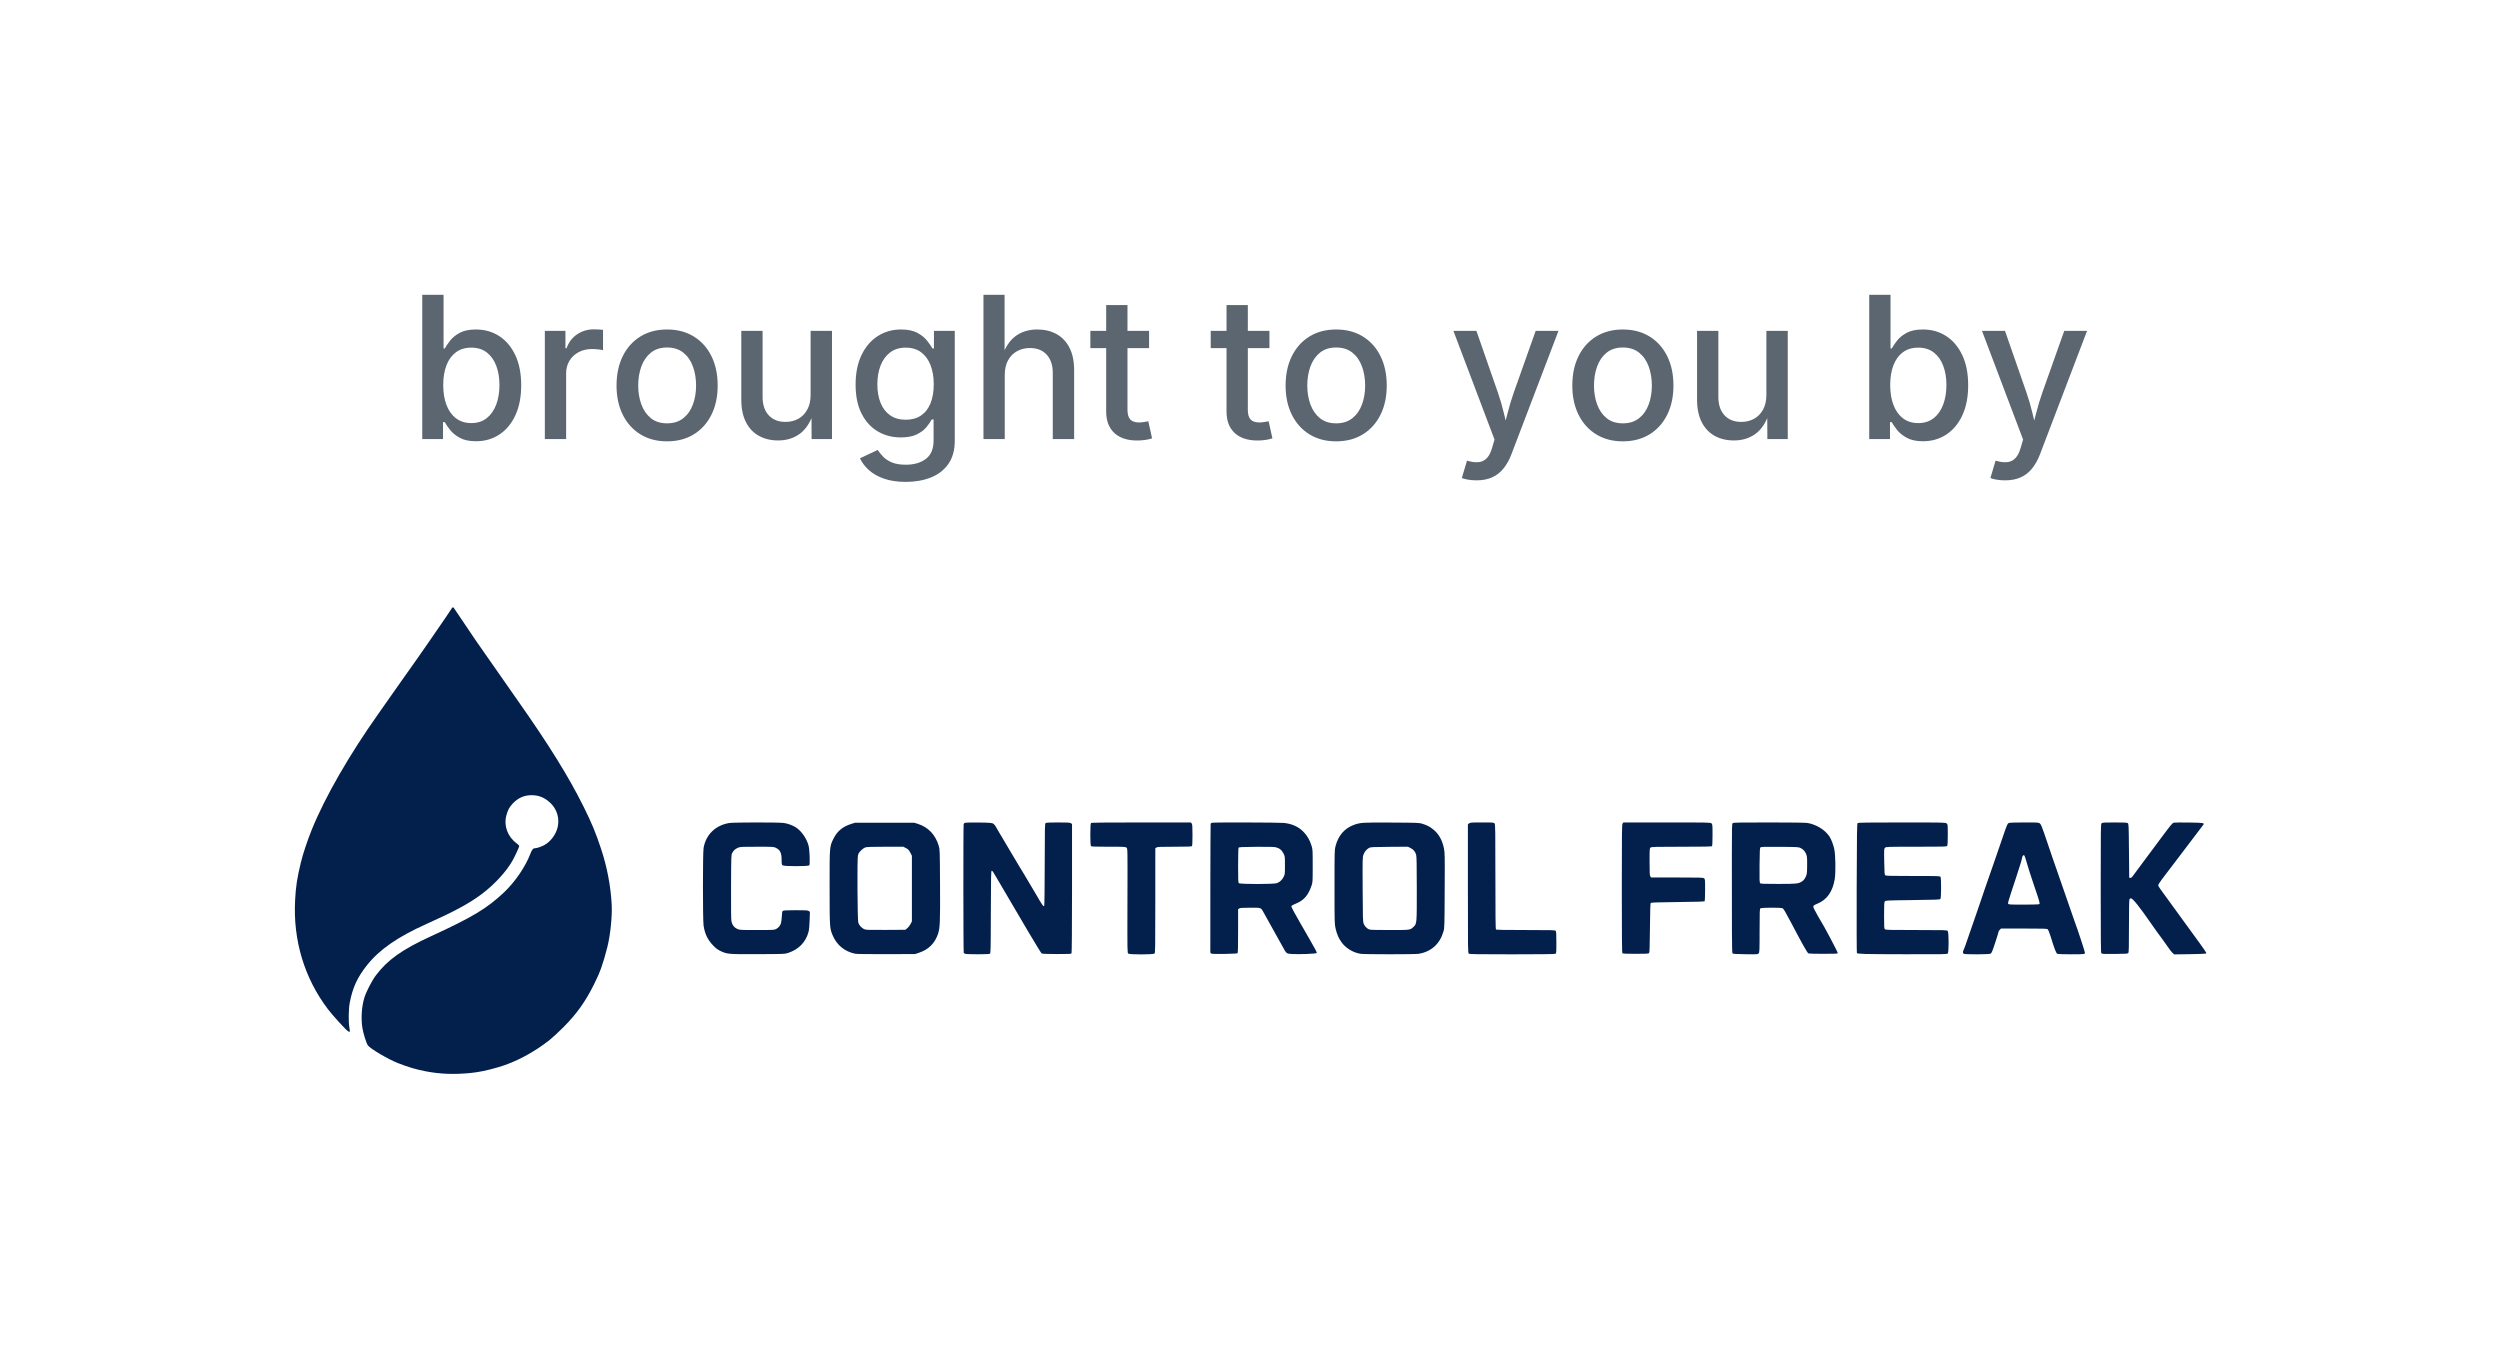
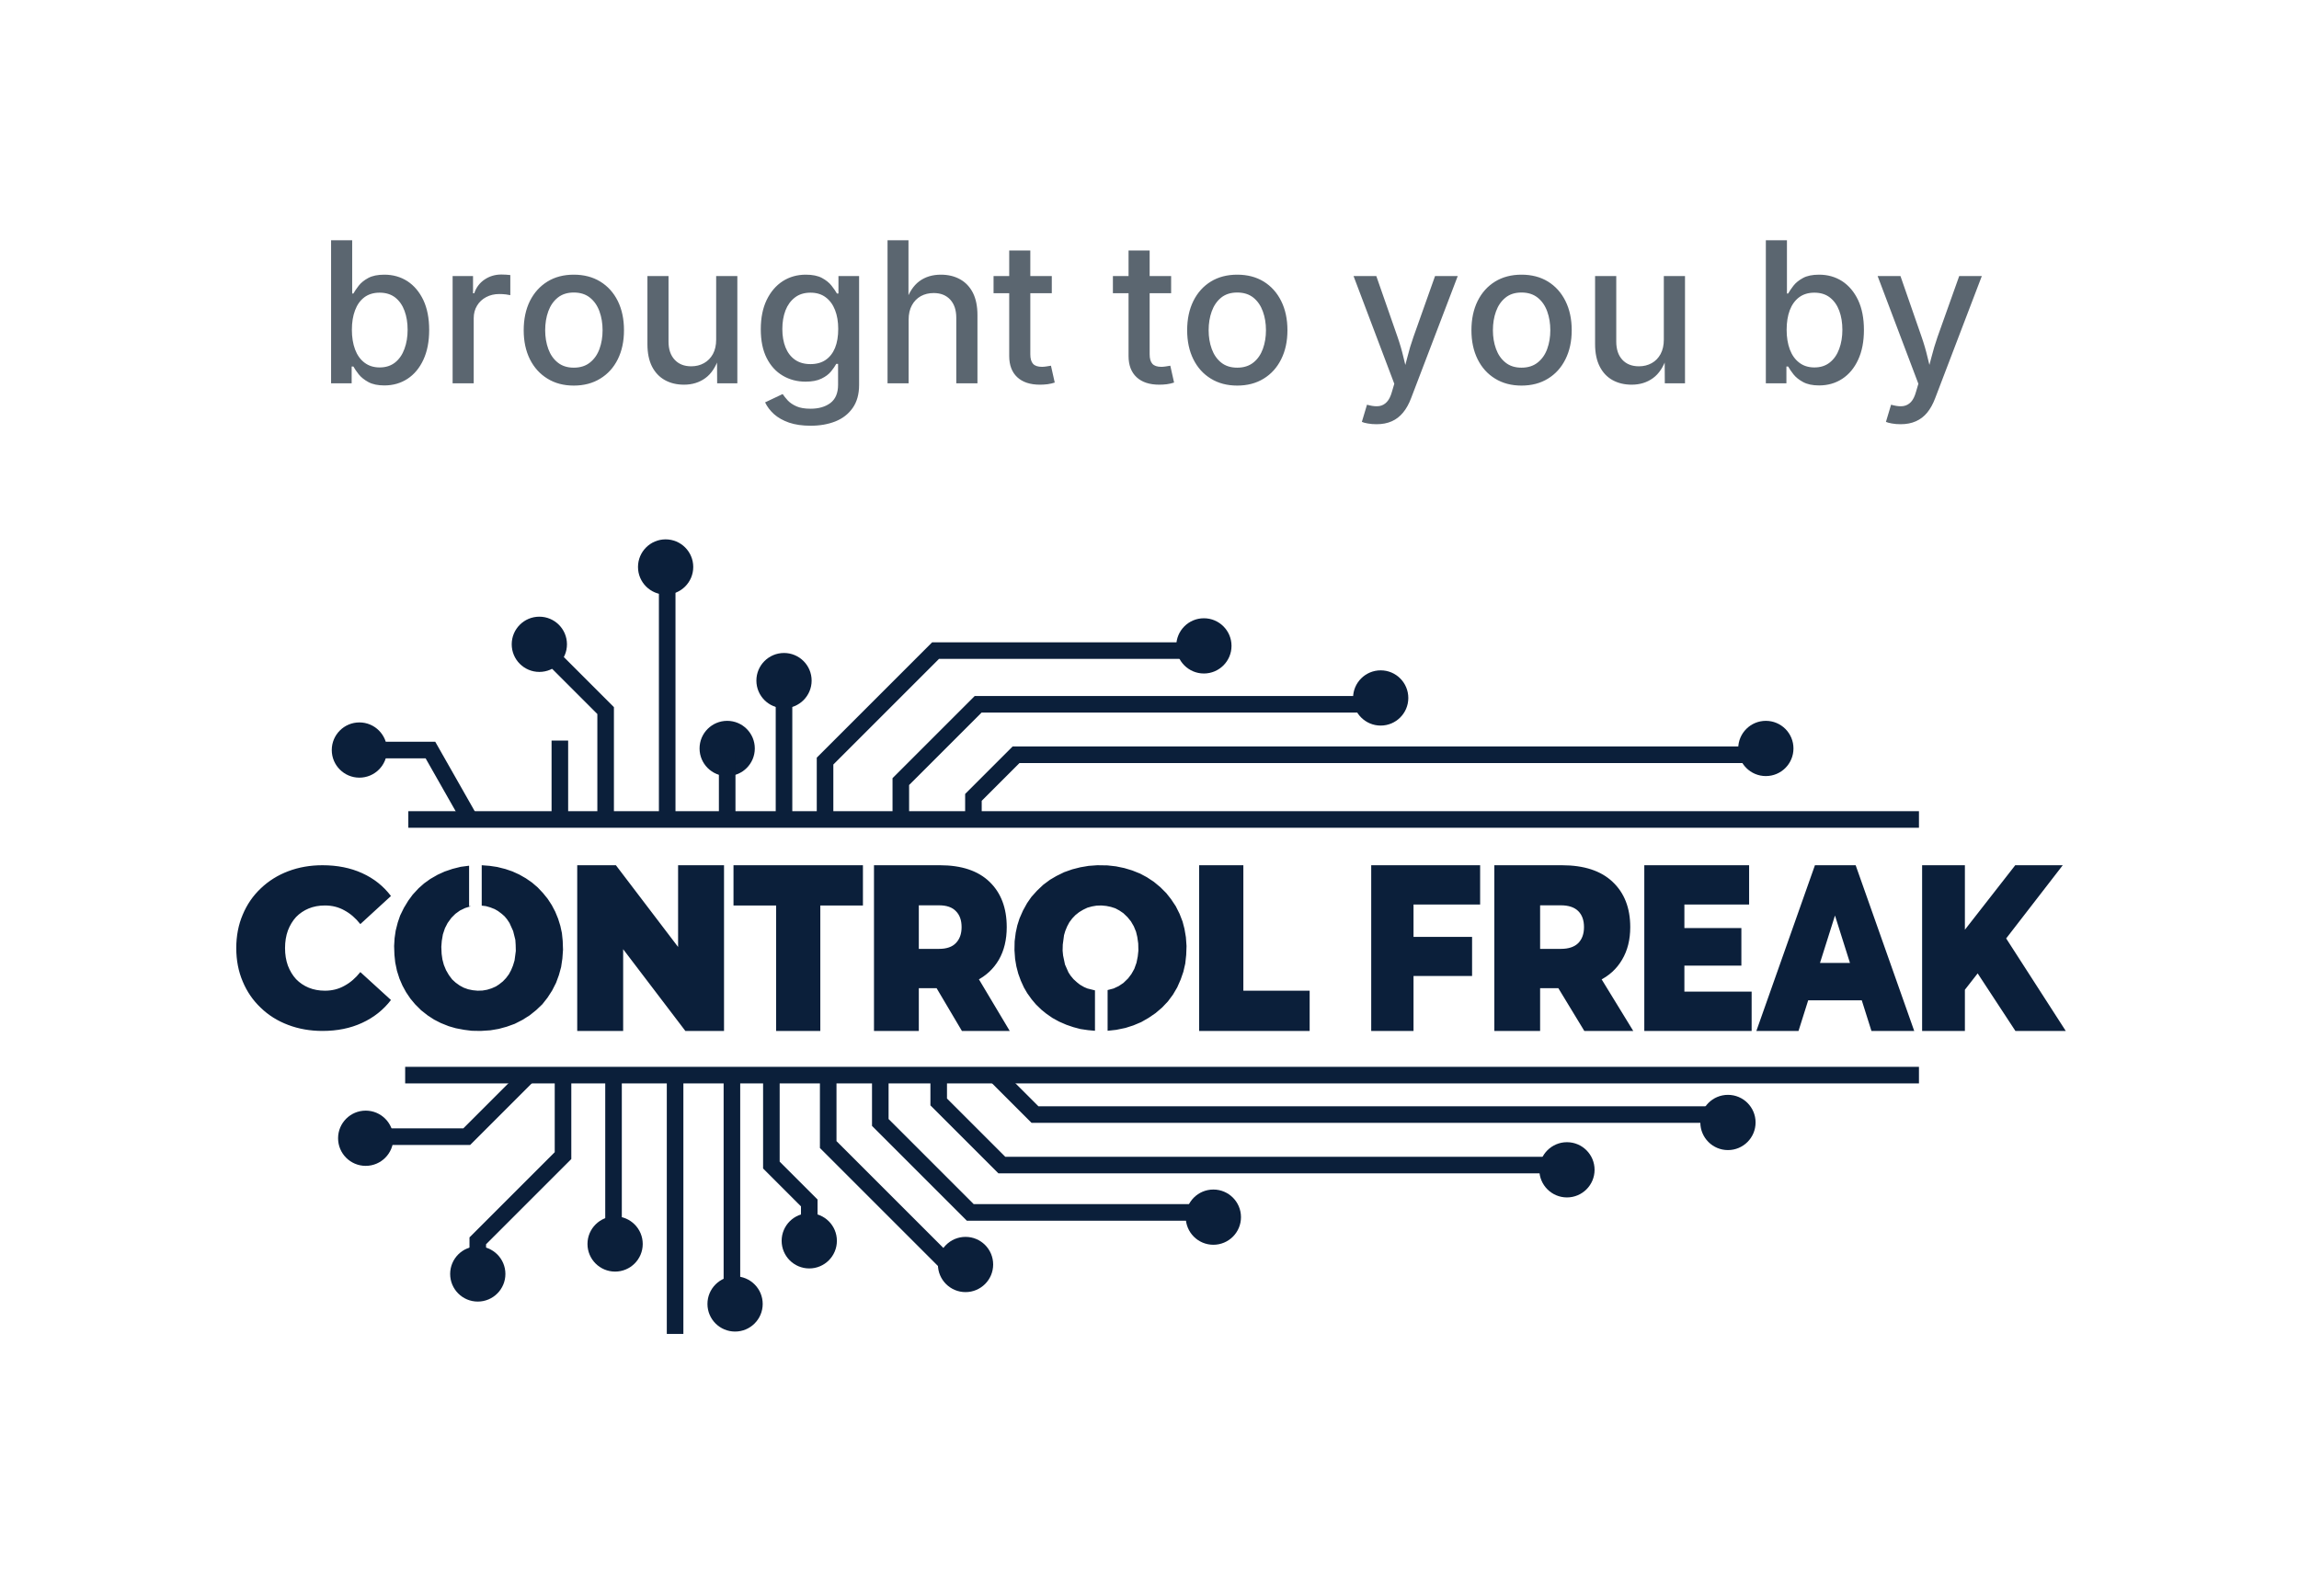
- <svg xmlns="http://www.w3.org/2000/svg" viewBox="0 0 353 193" width="353" height="193" role="img">
-   <path transform="translate(57.6,62)" fill="#5b6670" d="M9.608 0.304Q8.227 0.304 7.347 -0.17Q6.467 -0.643 5.969 -1.274Q5.471 -1.904 5.201 -2.392H4.952V0.0H2.022V-20.371H5.03V-12.796H5.201Q5.468 -13.273 5.953 -13.901Q6.438 -14.529 7.309 -15.003Q8.18 -15.477 9.606 -15.477Q11.449 -15.477 12.888 -14.547Q14.327 -13.617 15.16 -11.854Q15.993 -10.09 15.993 -7.606Q15.993 -5.136 15.173 -3.366Q14.353 -1.596 12.913 -0.646Q11.473 0.304 9.608 0.304ZM8.941 -2.259Q10.256 -2.259 11.141 -2.97Q12.026 -3.681 12.475 -4.898Q12.923 -6.115 12.923 -7.629Q12.923 -9.134 12.48 -10.328Q12.037 -11.523 11.152 -12.218Q10.267 -12.914 8.941 -12.914Q7.651 -12.914 6.768 -12.252Q5.884 -11.59 5.433 -10.407Q4.983 -9.223 4.983 -7.629Q4.983 -6.039 5.439 -4.829Q5.896 -3.619 6.784 -2.939Q7.673 -2.259 8.941 -2.259ZM19.331 0.0V-15.285H22.241V-12.83H22.405Q22.827 -14.076 23.882 -14.788Q24.937 -15.499 26.277 -15.499Q26.565 -15.499 26.937 -15.478Q27.31 -15.457 27.548 -15.426V-12.555Q27.384 -12.605 26.919 -12.661Q26.453 -12.717 25.973 -12.717Q24.931 -12.717 24.103 -12.276Q23.276 -11.835 22.807 -11.062Q22.338 -10.289 22.338 -9.28V0.0ZM36.586 0.318Q34.435 0.318 32.831 -0.667Q31.227 -1.653 30.341 -3.429Q29.455 -5.205 29.455 -7.557Q29.455 -9.942 30.341 -11.724Q31.227 -13.505 32.831 -14.491Q34.435 -15.477 36.586 -15.477Q38.75 -15.477 40.356 -14.491Q41.963 -13.505 42.849 -11.724Q43.735 -9.942 43.735 -7.557Q43.735 -5.205 42.849 -3.429Q41.963 -1.653 40.356 -0.667Q38.75 0.318 36.586 0.318ZM36.586 -2.225Q37.981 -2.225 38.892 -2.956Q39.803 -3.688 40.244 -4.901Q40.686 -6.114 40.686 -7.562Q40.686 -9.023 40.244 -10.243Q39.803 -11.464 38.892 -12.199Q37.981 -12.933 36.586 -12.933Q35.2 -12.933 34.3 -12.199Q33.399 -11.464 32.957 -10.249Q32.516 -9.034 32.516 -7.562Q32.516 -6.114 32.957 -4.901Q33.399 -3.688 34.3 -2.956Q35.2 -2.225 36.586 -2.225ZM52.28 0.191Q50.723 0.191 49.548 -0.463Q48.372 -1.117 47.722 -2.405Q47.071 -3.692 47.071 -5.573V-15.285H50.078V-5.948Q50.078 -4.298 50.944 -3.362Q51.81 -2.427 53.309 -2.427Q54.328 -2.427 55.129 -2.872Q55.929 -3.318 56.393 -4.173Q56.858 -5.028 56.858 -6.228V-15.285H59.876V0.0H56.998L56.978 -3.742H57.276Q56.6 -1.669 55.319 -0.739Q54.038 0.191 52.28 0.191ZM70.308 6.043Q68.541 6.043 67.243 5.595Q65.946 5.147 65.102 4.391Q64.258 3.634 63.827 2.714L66.332 1.532Q66.616 1.965 67.073 2.455Q67.53 2.945 68.304 3.282Q69.079 3.618 70.303 3.618Q72.046 3.618 73.134 2.795Q74.222 1.972 74.222 0.208V-2.771H73.96Q73.695 -2.274 73.208 -1.682Q72.72 -1.091 71.852 -0.663Q70.983 -0.236 69.585 -0.236Q67.79 -0.236 66.345 -1.085Q64.899 -1.933 64.055 -3.596Q63.211 -5.259 63.211 -7.696Q63.211 -10.135 64.051 -11.876Q64.891 -13.617 66.343 -14.547Q67.794 -15.477 69.625 -15.477Q71.04 -15.477 71.919 -15.008Q72.797 -14.54 73.296 -13.906Q73.796 -13.273 74.063 -12.796H74.273V-15.285H77.214V0.222Q77.214 2.223 76.305 3.514Q75.395 4.806 73.832 5.424Q72.268 6.043 70.308 6.043ZM70.286 -2.734Q71.567 -2.734 72.449 -3.33Q73.331 -3.927 73.788 -5.05Q74.244 -6.174 74.244 -7.741Q74.244 -9.279 73.793 -10.44Q73.343 -11.601 72.461 -12.258Q71.579 -12.914 70.286 -12.914Q68.962 -12.914 68.07 -12.224Q67.178 -11.534 66.73 -10.368Q66.282 -9.201 66.282 -7.741Q66.282 -6.25 66.736 -5.121Q67.19 -3.991 68.082 -3.363Q68.974 -2.734 70.286 -2.734ZM84.272 -9.057V0.0H81.265V-20.371H84.247V-11.543H83.853Q84.518 -13.593 85.788 -14.535Q87.058 -15.477 88.861 -15.477Q90.42 -15.477 91.594 -14.822Q92.768 -14.168 93.419 -12.886Q94.069 -11.604 94.069 -9.712V0.0H91.051V-9.337Q91.051 -10.988 90.191 -11.923Q89.331 -12.858 87.832 -12.858Q86.814 -12.858 86.007 -12.413Q85.2 -11.968 84.736 -11.119Q84.272 -10.271 84.272 -9.057ZM104.651 -15.285V-12.84H96.359V-15.285ZM98.592 -18.922H101.6V-4.135Q101.6 -3.208 101.986 -2.778Q102.372 -2.348 103.266 -2.348Q103.501 -2.348 103.883 -2.404Q104.265 -2.46 104.539 -2.515L105.072 -0.104Q104.588 0.055 104.04 0.127Q103.492 0.199 102.967 0.199Q100.878 0.199 99.735 -0.87Q98.592 -1.94 98.592 -3.887ZM121.645 -15.285V-12.84H113.354V-15.285ZM115.586 -18.922H118.594V-4.135Q118.594 -3.208 118.98 -2.778Q119.366 -2.348 120.261 -2.348Q120.495 -2.348 120.877 -2.404Q121.259 -2.46 121.533 -2.515L122.066 -0.104Q121.582 0.055 121.034 0.127Q120.486 0.199 119.961 0.199Q117.873 0.199 116.73 -0.87Q115.586 -1.94 115.586 -3.887ZM131.059 0.318Q128.907 0.318 127.304 -0.667Q125.7 -1.653 124.814 -3.429Q123.928 -5.205 123.928 -7.557Q123.928 -9.942 124.814 -11.724Q125.7 -13.505 127.304 -14.491Q128.907 -15.477 131.059 -15.477Q133.222 -15.477 134.829 -14.491Q136.436 -13.505 137.322 -11.724Q138.208 -9.942 138.208 -7.557Q138.208 -5.205 137.322 -3.429Q136.436 -1.653 134.829 -0.667Q133.222 0.318 131.059 0.318ZM131.059 -2.225Q132.454 -2.225 133.365 -2.956Q134.275 -3.688 134.717 -4.901Q135.159 -6.114 135.159 -7.562Q135.159 -9.023 134.717 -10.243Q134.275 -11.464 133.365 -12.199Q132.454 -12.933 131.059 -12.933Q129.673 -12.933 128.772 -12.199Q127.872 -11.464 127.43 -10.249Q126.988 -9.034 126.988 -7.562Q126.988 -6.114 127.43 -4.901Q127.872 -3.688 128.772 -2.956Q129.673 -2.225 131.059 -2.225ZM148.809 5.495 149.542 3.043 149.883 3.133Q150.662 3.332 151.284 3.241Q151.907 3.149 152.365 2.662Q152.822 2.174 153.095 1.191L153.427 0.07L147.621 -15.285H150.868L153.893 -6.597Q154.398 -5.148 154.733 -3.718Q155.067 -2.288 155.456 -0.867H154.537Q154.926 -2.288 155.289 -3.726Q155.653 -5.164 156.154 -6.597L159.238 -15.285H162.459L155.82 2.123Q155.355 3.345 154.68 4.17Q154.005 4.996 153.071 5.41Q152.137 5.824 150.904 5.824Q150.196 5.824 149.639 5.721Q149.082 5.618 148.809 5.495ZM171.542 0.318Q169.39 0.318 167.786 -0.667Q166.182 -1.653 165.296 -3.429Q164.41 -5.205 164.41 -7.557Q164.41 -9.942 165.296 -11.724Q166.182 -13.505 167.786 -14.491Q169.39 -15.477 171.542 -15.477Q173.705 -15.477 175.311 -14.491Q176.918 -13.505 177.804 -11.724Q178.69 -9.942 178.69 -7.557Q178.69 -5.205 177.804 -3.429Q176.918 -1.653 175.311 -0.667Q173.705 0.318 171.542 0.318ZM171.542 -2.225Q172.936 -2.225 173.847 -2.956Q174.758 -3.688 175.199 -4.901Q175.641 -6.114 175.641 -7.562Q175.641 -9.023 175.199 -10.243Q174.758 -11.464 173.847 -12.199Q172.936 -12.933 171.542 -12.933Q170.155 -12.933 169.255 -12.199Q168.354 -11.464 167.912 -10.249Q167.471 -9.034 167.471 -7.562Q167.471 -6.114 167.912 -4.901Q168.354 -3.688 169.255 -2.956Q170.155 -2.225 171.542 -2.225ZM187.235 0.191Q185.678 0.191 184.503 -0.463Q183.328 -1.117 182.677 -2.405Q182.026 -3.692 182.026 -5.573V-15.285H185.033V-5.948Q185.033 -4.298 185.899 -3.362Q186.765 -2.427 188.264 -2.427Q189.284 -2.427 190.084 -2.872Q190.885 -3.318 191.349 -4.173Q191.813 -5.028 191.813 -6.228V-15.285H194.831V0.0H191.953L191.933 -3.742H192.231Q191.555 -1.669 190.274 -0.739Q188.993 0.191 187.235 0.191ZM213.92 0.304Q212.54 0.304 211.66 -0.17Q210.78 -0.643 210.282 -1.274Q209.783 -1.904 209.514 -2.392H209.265V0.0H206.335V-20.371H209.342V-12.796H209.514Q209.781 -13.273 210.265 -13.901Q210.75 -14.529 211.621 -15.003Q212.493 -15.477 213.919 -15.477Q215.762 -15.477 217.2 -14.547Q218.639 -13.617 219.473 -11.854Q220.306 -10.09 220.306 -7.606Q220.306 -5.136 219.486 -3.366Q218.665 -1.596 217.225 -0.646Q215.785 0.304 213.92 0.304ZM213.253 -2.259Q214.568 -2.259 215.453 -2.97Q216.339 -3.681 216.787 -4.898Q217.235 -6.115 217.235 -7.629Q217.235 -9.134 216.793 -10.328Q216.35 -11.523 215.465 -12.218Q214.58 -12.914 213.253 -12.914Q211.963 -12.914 211.08 -12.252Q210.197 -11.59 209.746 -10.407Q209.295 -9.223 209.295 -7.629Q209.295 -6.039 209.752 -4.829Q210.208 -3.619 211.097 -2.939Q211.986 -2.259 213.253 -2.259ZM223.444 5.495 224.176 3.043 224.517 3.133Q225.296 3.332 225.919 3.241Q226.542 3.149 226.999 2.662Q227.457 2.174 227.73 1.191L228.062 0.07L222.256 -15.285H225.503L228.528 -6.597Q229.033 -5.148 229.367 -3.718Q229.702 -2.288 230.091 -0.867H229.172Q229.561 -2.288 229.924 -3.726Q230.288 -5.164 230.789 -6.597L233.873 -15.285H237.094L230.455 2.123Q229.99 3.345 229.315 4.17Q228.64 4.996 227.706 5.41Q226.772 5.824 225.539 5.824Q224.831 5.824 224.274 5.721Q223.717 5.618 223.444 5.495Z" />
-   <g transform="translate(40.0,84) scale(0.28)" fill="#03204D">
-     <path fill-rule="evenodd" d="M94.25,241.11C98.73,240.67 102.76,239.83 108.62,238.12C117.10,235.64 126.32,230.74 134.25,224.50C135.69,223.36 138.86,220.43 141.30,217.98C148.00,211.22 152.24,205.28 156.66,196.48C159.73,190.35 161.19,186.30 163.38,177.75C164.91,171.79 165.91,162.21 165.62,156.38C165.14,146.91 163.31,137.26 160.22,127.95C157.49,119.75 155.60,115.19 151.48,106.88C144.04,91.85 133.81,75.37 118.12,53.12C116.27,50.51 112.55,45.17 109.84,41.25C107.13,37.33 103.43,32.04 101.62,29.50C99.82,26.96 97.66,23.86 96.83,22.62C89.42,11.55 86.23,6.83 86.00,6.56C85.57,6.07 85.26,6.19 84.80,7.02C84.39,7.77 81.52,11.97 73.13,24.12C69.25,29.75 66.62,33.48 59.76,43.15C57.90,45.77 55.14,49.69 53.62,51.87C52.11,54.04 49.59,57.63 48.02,59.85C33.30,80.60 20.98,102.02 14.37,118.38C12.12,123.93 9.92,130.57 8.88,134.88C6.93,143.01 6.33,146.92 5.96,153.99C4.89,174.19 10.63,193.24 22.47,208.86C24.99,212.18 31.80,219.63 32.79,220.14C33.66,220.60 33.72,220.38 33.33,218.16C32.82,215.22 32.91,208.84 33.52,205.62C34.95,198.09 37.36,192.84 42.20,186.75C48.47,178.86 57.64,172.49 72.00,166.04C86.62,159.47 93.54,155.73 100.12,150.82C106.43,146.12 112.56,139.44 115.66,133.88C116.92,131.62 119.00,127.10 119.00,126.63C119.00,126.43 118.40,125.82 117.67,125.28C113.14,121.94 111.12,116.50 112.48,111.28C113.19,108.55 113.94,107.11 115.63,105.29C118.32,102.39 121.43,101.00 125.25,101.00C128.97,101.00 132.03,102.30 134.88,105.10C138.08,108.24 139.41,112.92 138.34,117.23C137.39,121.05 134.71,124.55 131.39,126.29C130.00,127.02 127.80,127.75 126.99,127.75C125.95,127.75 125.40,128.42 124.51,130.75C122.08,137.13 116.85,144.76 111.33,149.99C102.80,158.07 95.33,162.56 74.54,172.11C59.92,178.82 52.61,184.01 46.66,191.90C44.70,194.51 41.79,200.15 40.90,203.07C39.53,207.58 39.13,213.41 39.87,218.21C40.30,221.08 41.87,226.08 42.68,227.19C43.92,228.88 52.95,234.21 57.75,236.08C63.11,238.18 66.95,239.31 71.82,240.25C79.11,241.64 86.06,241.91 94.25,241.11Z" />
-     <path transform="translate(206,109)" fill-rule="evenodd" d="M48.62,71.53C53.98,69.76 57.51,66.09 58.89,60.88C59.14,59.94 59.34,57.76 59.43,55.10L59.57,50.83L58.98,50.41C58.47,50.06 57.58,50.00 52.59,50.00C49.39,50.00 46.51,50.10 46.18,50.23C45.61,50.44 45.57,50.61 45.42,53.04C45.33,54.46 45.14,56.04 44.99,56.55C44.65,57.76 43.69,58.90 42.48,59.51C41.58,59.97 40.96,60.00 32.82,60.00C24.15,60.00 24.12,59.99 22.83,59.39C21.30,58.68 20.40,57.47 20.00,55.62C19.82,54.78 19.76,49.05 19.80,38.24C19.87,22.29 19.88,22.11 20.41,21.12C21.10,19.84 21.85,19.16 23.25,18.52C24.31,18.04 24.86,18.01 32.85,18.01C41.12,18.00 41.35,18.01 42.44,18.56C44.63,19.65 45.31,21.13 45.31,24.82C45.31,26.76 45.37,27.06 45.84,27.38C46.63,27.94 58.79,27.93 59.25,27.37C59.71,26.82 59.43,19.39 58.88,17.38C57.92,13.82 55.27,10.03 52.53,8.27C50.78,7.14 48.49,6.31 46.34,6.01C43.77,5.65 21.26,5.67 18.94,6.03C12.03,7.10 7.08,11.90 5.95,18.62C5.52,21.18 5.52,54.85 5.95,57.75C6.58,62.01 8.05,65.03 10.92,67.94C12.30,69.35 13.14,69.96 14.63,70.65C17.96,72.19 18.39,72.22 33.38,72.16C46.76,72.11 46.89,72.11 48.62,71.53ZM114.74,71.40C119.43,69.83 122.60,66.64 124.18,61.92C125.17,58.98 125.30,55.84 125.19,36.92C125.09,19.63 125.08,19.35 124.53,17.50C122.87,11.94 119.20,8.10 114.00,6.46L112.12,5.88L97.25,5.88L82.38,5.88L80.50,6.46C76.06,7.85 73.28,10.17 71.38,14.08C69.47,18.00 69.48,17.86 69.50,38.56C69.51,58.50 69.55,59.10 70.98,62.53C73.09,67.61 77.09,70.89 82.52,71.98C83.13,72.11 90.15,72.19 98.12,72.16L112.62,72.12L114.74,71.40ZM150.26,71.99C150.74,71.74 150.75,71.24 150.81,50.93C150.87,32.76 150.92,30.12 151.24,30.12C151.65,30.12 151.74,30.25 154.36,34.75C166.29,55.25 175.86,71.32 176.38,71.75C176.70,72.02 178.32,72.10 184.03,72.11C190.20,72.12 191.30,72.07 191.50,71.75C191.65,71.52 191.74,58.99 191.75,38.95L191.75,6.53L191.19,6.14C190.73,5.81 189.67,5.75 184.74,5.75C180.41,5.75 178.73,5.83 178.43,6.06C178.04,6.35 178.01,8.04 177.98,26.90C177.96,38.19 177.85,47.58 177.73,47.78C177.37,48.37 176.74,47.48 173.30,41.50C171.52,38.41 168.92,34.04 167.53,31.79C166.14,29.54 165.00,27.67 165.00,27.63C165.00,27.59 163.11,24.42 160.81,20.59C158.50,16.76 155.83,12.24 154.87,10.56C152.45,6.28 152.37,6.20 150.60,5.98C148.81,5.75 138.60,5.70 137.82,5.91C137.52,5.99 137.19,6.29 137.10,6.58C136.88,7.27 136.92,71.17 137.14,71.52C137.23,71.67 137.54,71.88 137.84,71.99C138.64,72.30 149.68,72.30 150.26,71.99ZM233.36,71.86C233.71,71.50 233.75,68.74 233.75,45.12L233.75,18.78L234.31,18.39C234.78,18.06 236.07,18.00 243.38,18.00C249.67,18.00 251.98,17.92 252.20,17.70C252.41,17.49 252.50,15.90 252.50,12.13C252.50,7.77 252.43,6.77 252.11,6.31L251.72,5.75L226.66,5.75C207.50,5.75 201.53,5.82 201.30,6.05C200.87,6.48 200.87,17.27 201.30,17.70C201.52,17.92 203.84,18.00 210.18,18.00C218.50,18.00 218.76,18.01 219.27,18.52C219.78,19.03 219.78,19.05 219.70,45.28C219.63,71.03 219.63,71.55 220.11,71.89C220.87,72.45 232.80,72.41 233.36,71.86ZM275.19,71.70C275.43,71.50 275.50,68.96 275.50,60.48L275.50,49.53L276.06,49.14C276.51,48.82 277.49,48.75 281.64,48.75C287.42,48.75 286.95,48.56 288.56,51.50C290.37,54.81 290.88,55.73 293.50,60.38C294.97,62.99 296.88,66.42 297.74,68.00C299.91,71.97 299.83,71.90 302.43,72.08C305.96,72.33 315.02,71.98 315.17,71.59C315.29,71.30 314.46,69.70 311.75,65.00C302.50,48.93 302.18,48.34 302.44,47.87C302.56,47.65 303.58,47.10 304.70,46.65C308.66,45.05 310.86,42.51 312.53,37.62C313.11,35.92 313.12,35.67 313.12,27.62C313.12,19.67 313.10,19.31 312.54,17.50C311.65,14.64 310.35,12.39 308.52,10.52C305.95,7.89 302.75,6.43 298.58,5.99C296.20,5.74 263.23,5.66 262.33,5.90C262.03,5.98 261.72,6.21 261.65,6.40C261.55,6.65 261.41,66.24 261.49,71.29C261.50,71.52 261.78,71.80 262.12,71.92C263.02,72.22 274.80,72.02 275.19,71.70ZM366.64,71.99C372.95,70.89 377.26,66.98 379.06,60.73C379.58,58.92 379.60,58.38 379.68,39.97C379.77,21.72 379.76,20.99 379.26,18.63C378.40,14.50 376.59,11.38 373.80,9.19C372.09,7.84 370.94,7.24 368.62,6.48C366.90,5.90 366.71,5.90 353.25,5.81C338.33,5.70 337.00,5.79 333.72,7.04C329.10,8.81 326.04,12.37 324.66,17.58C324.13,19.59 324.12,19.96 324.12,38.25C324.12,56.53 324.14,56.92 324.67,59.29C325.34,62.22 326.30,64.38 327.83,66.40C329.99,69.26 333.55,71.38 337.20,71.99C339.00,72.30 364.90,72.30 366.64,71.99ZM435.52,71.99C435.97,71.75 436.00,71.41 436.00,66.26C436.00,61.62 435.94,60.73 435.61,60.39C435.26,60.04 433.55,60.00 420.53,60.00C409.45,60.00 405.78,59.93 405.55,59.70C405.32,59.47 405.25,53.23 405.25,33.13C405.25,9.76 405.21,6.80 404.86,6.31C404.48,5.76 404.39,5.75 398.51,5.75C393.02,5.75 392.51,5.79 391.97,6.23L391.38,6.71L391.38,39.12C391.38,70.92 391.38,71.55 391.86,71.90C392.27,72.20 395.65,72.25 413.69,72.25C427.92,72.25 435.19,72.16 435.52,71.99ZM537.96,71.79C538.45,71.30 538.47,70.99 538.48,60.33C538.49,50.28 538.52,49.35 538.92,49.06C539.48,48.65 549.19,48.62 550.09,49.03C550.55,49.24 551.62,51.05 554.27,56.09C560.20,67.37 562.42,71.32 563.11,71.81C563.26,71.91 566.61,71.99 570.57,72.00C576.77,72.00 577.79,71.95 577.91,71.62C578.04,71.29 570.51,57.09 569.24,55.25C568.79,54.59 566.86,51.12 565.93,49.30C565.23,47.92 565.43,47.60 567.56,46.74C572.44,44.76 575.31,40.72 576.38,34.29C576.92,31.04 576.78,21.97 576.13,19.12C575.62,16.86 574.67,14.36 573.78,12.96C571.62,9.56 567.22,6.81 562.64,6.01C561.71,5.85 554.49,5.75 543.22,5.75C527.25,5.75 525.24,5.79 524.89,6.14C524.54,6.49 524.50,8.28 524.49,21.96C524.46,58.88 524.53,71.36 524.78,71.66C525.14,72.09 525.43,72.11 531.79,72.21C537.20,72.29 537.48,72.27 537.96,71.79ZM633.36,71.86C633.96,71.25 633.94,61.13 633.34,60.46C632.94,60.02 632.12,60.00 617.54,60.00C603.58,60.00 602.12,59.96 601.71,59.59C601.29,59.21 601.25,58.65 601.25,52.64C601.25,47.34 601.32,46.01 601.61,45.59C601.97,45.08 602.20,45.07 615.68,44.90C627.94,44.74 629.41,44.68 629.69,44.31C630.08,43.79 630.13,33.96 629.74,33.23C629.49,32.76 629.07,32.75 615.91,32.75C605.13,32.75 602.25,32.68 601.90,32.42C601.49,32.13 601.44,31.47 601.33,25.57C601.22,19.21 601.23,19.02 601.73,18.52C602.24,18.01 602.40,18.00 617.47,18.00C631.34,18.00 632.72,17.96 633.03,17.59C633.30,17.26 633.38,16.00 633.38,11.94C633.38,6.74 633.37,6.70 632.78,6.23C632.21,5.77 631.48,5.75 610.27,5.75C593.11,5.75 588.26,5.82 587.95,6.06C587.58,6.35 587.54,9.44 587.44,38.81C587.39,56.65 587.43,71.39 587.54,71.56C587.87,72.10 590.50,72.17 612.04,72.21C630.76,72.25 633.01,72.21 633.36,71.86ZM654.97,71.93C655.46,71.68 655.87,70.71 657.28,66.42C658.23,63.55 659.00,61.04 659.00,60.84C659.00,60.64 659.28,60.20 659.61,59.86L660.23,59.25L671.78,59.25C682.16,59.25 683.38,59.29 683.79,59.66C684.04,59.89 684.65,61.38 685.15,62.97C687.28,69.84 688.04,71.78 688.68,72.02C689.33,72.27 701.03,72.34 701.92,72.10C702.22,72.02 702.52,71.80 702.59,71.62C702.70,71.34 699.08,60.34 697.25,55.38C696.94,54.55 695.54,50.50 694.12,46.38C692.71,42.25 690.85,36.91 690.00,34.50C688.35,29.87 684.46,18.55 682.01,11.25C680.89,7.95 680.37,6.74 679.88,6.31C679.23,5.76 679.14,5.75 671.92,5.75C666.63,5.76 664.46,5.84 664.02,6.07C663.51,6.32 663.09,7.30 661.49,12.00C660.44,15.09 658.87,19.65 658.01,22.12C657.15,24.60 655.57,29.16 654.50,32.25C653.42,35.34 652.27,38.66 651.93,39.62C651.59,40.59 650.97,42.44 650.54,43.75C650.11,45.06 649.25,47.59 648.61,49.38C647.98,51.16 647.03,53.92 646.50,55.50C645.97,57.08 644.84,60.34 643.99,62.75C643.15,65.16 642.31,67.59 642.12,68.16C641.94,68.73 641.61,69.54 641.39,69.96C640.88,70.96 640.89,71.66 641.44,71.98C642.10,72.37 654.22,72.33 654.97,71.93ZM724.44,71.57C724.68,71.25 724.75,68.15 724.75,58.06C724.75,49.51 724.84,44.80 725.01,44.48C725.15,44.22 725.47,44.00 725.71,44.00C726.65,44.00 730.23,48.47 736.11,57.00C736.92,58.17 737.99,59.69 738.49,60.38C739.00,61.06 740.31,62.86 741.42,64.38C742.53,65.89 744.03,68.01 744.77,69.08C745.50,70.16 746.44,71.32 746.85,71.67L747.59,72.29L755.39,72.18C759.68,72.12 763.31,71.99 763.47,71.89C763.62,71.80 763.75,71.62 763.75,71.51C763.75,71.39 762.31,69.29 760.55,66.83C755.27,59.49 743.08,42.72 740.79,39.65C740.08,38.70 739.50,37.69 739.50,37.40C739.51,37.11 740.38,35.73 741.44,34.32C742.50,32.92 746.01,28.31 749.24,24.07C754.43,17.26 761.24,8.28 762.23,6.95C762.94,5.99 762.36,5.90 755.12,5.79C751.34,5.74 747.88,5.76 747.42,5.85C746.69,5.99 746.02,6.78 741.36,13.03C738.48,16.90 734.27,22.55 732.00,25.60C729.73,28.64 727.45,31.73 726.93,32.46C726.20,33.47 725.85,33.76 725.43,33.70L724.88,33.62L724.75,20.04C724.63,6.96 724.61,6.45 724.14,6.10C723.75,5.82 722.42,5.75 717.53,5.75C712.19,5.75 711.36,5.80 710.96,6.16C710.52,6.56 710.50,7.91 710.50,39.01C710.50,64.65 710.57,71.49 710.81,71.69C711.32,72.10 711.79,72.13 718.10,72.06C723.39,72.00 724.16,71.94 724.44,71.57ZM482.76,71.62C483.00,71.33 483.10,68.36 483.19,58.93C483.27,50.14 483.38,46.54 483.59,46.33C483.80,46.12 487.53,46.00 497.24,45.89C507.42,45.78 510.65,45.67 510.80,45.43C510.90,45.26 510.99,42.68 511.00,39.70C511.00,34.38 510.99,34.27 510.44,33.89C509.96,33.55 508.24,33.50 496.83,33.50L483.78,33.50L483.39,32.94C483.06,32.47 483.00,31.34 483.00,25.58C483.00,18.83 483.00,18.78 483.56,18.39C484.04,18.05 485.94,18.00 499.13,18.00C510.48,18.00 514.22,17.93 514.45,17.70C514.66,17.49 514.75,15.88 514.75,12.08C514.75,7.08 514.72,6.72 514.25,6.25C513.76,5.76 513.42,5.75 491.76,5.75L469.78,5.75L469.39,6.31C469.04,6.80 469.00,10.33 469.00,39.13C469.00,63.90 469.07,71.47 469.30,71.70C469.52,71.92 471.36,72.00 476.02,72.00C481.47,72.00 482.49,71.94 482.76,71.62ZM86.87,59.54C85.64,58.97 84.38,57.57 83.97,56.32C83.54,55.00 83.36,24.50 83.77,22.54C84.01,21.40 84.27,20.95 85.34,19.89C86.15,19.08 87.01,18.50 87.65,18.30C88.38,18.09 91.35,18.00 97.69,18.00L106.69,18.00L108.03,18.70C109.18,19.30 109.49,19.63 110.19,20.97L111.00,22.54L111.00,39.10L111.00,55.66L110.31,57.01C109.93,57.74 109.19,58.69 108.66,59.11L107.70,59.88L97.79,59.94C88.62,59.99 87.80,59.96 86.87,59.54ZM341.38,59.61C340.18,58.99 339.31,58.02 338.83,56.78C338.42,55.72 338.38,54.23 338.31,39.47C338.23,23.56 338.24,23.30 338.76,21.91C339.31,20.42 340.29,19.27 341.59,18.56C342.29,18.17 343.44,18.12 351.75,18.05L361.12,17.98L362.50,18.68C363.99,19.43 364.82,20.44 365.30,22.10C365.52,22.85 365.60,27.45 365.61,39.12C365.63,56.94 365.64,56.81 363.93,58.43C362.24,60.03 362.48,60.00 351.82,60.00C343.53,60.00 342.02,59.94 341.38,59.61ZM664.19,46.98C663.47,46.56 663.16,47.69 668.00,33.00C670.13,26.50 670.64,24.84 670.89,23.42C671.06,22.45 671.59,21.99 672.01,22.41C672.14,22.54 672.59,23.88 673.01,25.38C673.44,26.89 674.05,28.91 674.37,29.88C674.69,30.84 675.52,33.37 676.21,35.50C676.91,37.63 677.99,40.88 678.63,42.71C679.26,44.55 679.74,46.29 679.70,46.59C679.63,47.12 679.59,47.13 672.12,47.18C667.34,47.22 664.47,47.15 664.19,46.98ZM275.89,36.36C275.55,36.02 275.50,34.86 275.50,27.42C275.51,22.48 275.61,18.72 275.74,18.50C275.95,18.18 277.27,18.11 284.55,18.04C290.26,17.99 293.56,18.06 294.42,18.25C296.26,18.65 297.55,19.68 298.41,21.42C299.12,22.86 299.12,22.93 299.12,27.38C299.12,31.60 299.09,31.95 298.53,33.08C297.75,34.67 296.47,35.88 295.06,36.36C293.34,36.94 276.48,36.94 275.89,36.36ZM538.72,36.33C538.44,36.00 538.39,34.33 538.46,27.27C538.54,19.57 538.59,18.59 538.96,18.30C539.29,18.04 541.35,17.99 548.75,18.05C558.02,18.12 558.14,18.13 559.31,18.71C560.77,19.44 561.89,20.91 562.26,22.60C562.44,23.37 562.51,25.47 562.46,27.88C562.38,31.68 562.34,31.95 561.66,33.33C561.19,34.29 560.63,34.99 560.00,35.40C558.09,36.67 557.36,36.75 547.87,36.75C539.96,36.75 539.03,36.71 538.72,36.33Z" />
-   </g>
+ <svg xmlns="http://www.w3.org/2000/svg" viewBox="0 0 304 211" width="304" height="211" role="img" aria-label="brought to you by Control Freak">
+   <path transform="translate(41.9,50.7)" fill="#5b6670" d="M8.92 0.28Q7.64 0.28 6.82 -0.16Q6.01 -0.6 5.54 -1.18Q5.08 -1.77 4.83 -2.22H4.6V0H1.88V-18.92H4.67V-11.88H4.83Q5.08 -12.32 5.53 -12.91Q5.98 -13.49 6.79 -13.93Q7.6 -14.37 8.92 -14.37Q10.63 -14.37 11.97 -13.51Q13.3 -12.64 14.08 -11.01Q14.85 -9.37 14.85 -7.06Q14.85 -4.77 14.09 -3.13Q13.33 -1.48 11.99 -0.6Q10.65 0.28 8.92 0.28ZM8.3 -2.1Q9.52 -2.1 10.35 -2.76Q11.17 -3.42 11.58 -4.55Q12 -5.68 12 -7.08Q12 -8.48 11.59 -9.59Q11.18 -10.7 10.36 -11.35Q9.53 -11.99 8.3 -11.99Q7.1 -11.99 6.28 -11.38Q5.46 -10.76 5.05 -9.66Q4.63 -8.56 4.63 -7.08Q4.63 -5.61 5.05 -4.48Q5.47 -3.36 6.3 -2.73Q7.13 -2.1 8.3 -2.1Z M17.95 0V-14.19H20.65V-11.91H20.81Q21.2 -13.07 22.18 -13.73Q23.16 -14.39 24.4 -14.39Q24.67 -14.39 25.01 -14.37Q25.36 -14.35 25.58 -14.32V-11.66Q25.43 -11.7 25 -11.76Q24.56 -11.81 24.12 -11.81Q23.15 -11.81 22.38 -11.4Q21.61 -10.99 21.18 -10.27Q20.74 -9.55 20.74 -8.62V0Z M33.97 0.3Q31.97 0.3 30.49 -0.62Q29 -1.53 28.17 -3.18Q27.35 -4.83 27.35 -7.02Q27.35 -9.23 28.17 -10.89Q29 -12.54 30.49 -13.46Q31.97 -14.37 33.97 -14.37Q35.98 -14.37 37.47 -13.46Q38.97 -12.54 39.79 -10.89Q40.61 -9.23 40.61 -7.02Q40.61 -4.83 39.79 -3.18Q38.97 -1.53 37.47 -0.62Q35.98 0.3 33.97 0.3ZM33.97 -2.07Q35.27 -2.07 36.11 -2.75Q36.96 -3.42 37.37 -4.55Q37.78 -5.68 37.78 -7.02Q37.78 -8.38 37.37 -9.51Q36.96 -10.65 36.11 -11.33Q35.27 -12.01 33.97 -12.01Q32.69 -12.01 31.85 -11.33Q31.01 -10.65 30.6 -9.52Q30.19 -8.39 30.19 -7.02Q30.19 -5.68 30.6 -4.55Q31.01 -3.42 31.85 -2.75Q32.69 -2.07 33.97 -2.07Z M48.55 0.18Q47.1 0.18 46.01 -0.43Q44.92 -1.04 44.31 -2.23Q43.71 -3.43 43.71 -5.18V-14.19H46.5V-5.52Q46.5 -3.99 47.31 -3.12Q48.11 -2.25 49.5 -2.25Q50.45 -2.25 51.19 -2.67Q51.93 -3.08 52.37 -3.87Q52.8 -4.67 52.8 -5.78V-14.19H55.6V0H52.93L52.91 -3.47H53.19Q52.56 -1.55 51.37 -0.69Q50.18 0.18 48.55 0.18Z M65.29 5.61Q63.65 5.61 62.44 5.2Q61.24 4.78 60.45 4.08Q59.67 3.37 59.27 2.52L61.59 1.42Q61.86 1.82 62.28 2.28Q62.71 2.73 63.43 3.05Q64.14 3.36 65.28 3.36Q66.9 3.36 67.91 2.6Q68.92 1.83 68.92 0.19V-2.57H68.68Q68.43 -2.11 67.98 -1.56Q67.53 -1.01 66.72 -0.62Q65.91 -0.22 64.62 -0.22Q62.95 -0.22 61.61 -1.01Q60.26 -1.8 59.48 -3.34Q58.7 -4.88 58.7 -7.15Q58.7 -9.41 59.48 -11.03Q60.26 -12.64 61.6 -13.51Q62.95 -14.37 64.65 -14.37Q65.97 -14.37 66.78 -13.94Q67.6 -13.5 68.06 -12.91Q68.52 -12.32 68.77 -11.88H68.97V-14.19H71.7V0.21Q71.7 2.06 70.85 3.26Q70.01 4.46 68.56 5.04Q67.11 5.61 65.29 5.61ZM65.27 -2.54Q66.46 -2.54 67.27 -3.09Q68.09 -3.65 68.52 -4.69Q68.94 -5.73 68.94 -7.19Q68.94 -8.62 68.52 -9.69Q68.1 -10.77 67.28 -11.38Q66.47 -11.99 65.27 -11.99Q64.04 -11.99 63.21 -11.35Q62.38 -10.71 61.96 -9.63Q61.55 -8.54 61.55 -7.19Q61.55 -5.8 61.97 -4.75Q62.39 -3.71 63.22 -3.12Q64.05 -2.54 65.27 -2.54Z M78.25 -8.41V0H75.46V-18.92H78.23V-10.72H77.86Q78.48 -12.62 79.66 -13.5Q80.84 -14.37 82.51 -14.37Q83.96 -14.37 85.05 -13.76Q86.14 -13.16 86.75 -11.97Q87.35 -10.78 87.35 -9.02V0H84.55V-8.67Q84.55 -10.2 83.75 -11.07Q82.95 -11.94 81.56 -11.94Q80.61 -11.94 79.86 -11.53Q79.11 -11.11 78.68 -10.32Q78.25 -9.54 78.25 -8.41Z M97.18 -14.19V-11.92H89.48V-14.19ZM91.55 -17.57H94.34V-3.84Q94.34 -2.98 94.7 -2.58Q95.06 -2.18 95.89 -2.18Q96.11 -2.18 96.46 -2.23Q96.82 -2.28 97.07 -2.33L97.57 -0.1Q97.12 0.05 96.61 0.12Q96.1 0.18 95.61 0.18Q93.67 0.18 92.61 -0.81Q91.55 -1.8 91.55 -3.61Z  M112.96 -14.19V-11.92H105.26V-14.19ZM107.33 -17.57H110.12V-3.84Q110.12 -2.98 110.48 -2.58Q110.84 -2.18 111.67 -2.18Q111.89 -2.18 112.24 -2.23Q112.6 -2.28 112.85 -2.33L113.35 -0.1Q112.9 0.05 112.39 0.12Q111.88 0.18 111.39 0.18Q109.45 0.18 108.39 -0.81Q107.33 -1.8 107.33 -3.61Z M121.7 0.3Q119.7 0.3 118.21 -0.62Q116.72 -1.53 115.9 -3.18Q115.08 -4.83 115.08 -7.02Q115.08 -9.23 115.9 -10.89Q116.72 -12.54 118.21 -13.46Q119.7 -14.37 121.7 -14.37Q123.71 -14.37 125.2 -13.46Q126.69 -12.54 127.51 -10.89Q128.34 -9.23 128.34 -7.02Q128.34 -4.83 127.51 -3.18Q126.69 -1.53 125.2 -0.62Q123.71 0.3 121.7 0.3ZM121.7 -2.07Q122.99 -2.07 123.84 -2.75Q124.68 -3.42 125.09 -4.55Q125.5 -5.68 125.5 -7.02Q125.5 -8.38 125.09 -9.51Q124.68 -10.65 123.84 -11.33Q122.99 -12.01 121.7 -12.01Q120.41 -12.01 119.57 -11.33Q118.74 -10.65 118.33 -9.52Q117.92 -8.39 117.92 -7.02Q117.92 -5.68 118.33 -4.55Q118.74 -3.42 119.57 -2.75Q120.41 -2.07 121.7 -2.07Z  M138.18 5.1 138.86 2.83 139.18 2.91Q139.9 3.09 140.48 3.01Q141.06 2.92 141.48 2.47Q141.91 2.02 142.16 1.11L142.47 0.06L137.08 -14.19H140.09L142.9 -6.13Q143.37 -4.78 143.68 -3.45Q143.99 -2.12 144.35 -0.81H143.5Q143.86 -2.12 144.2 -3.46Q144.53 -4.8 145 -6.13L147.86 -14.19H150.86L144.69 1.97Q144.26 3.11 143.63 3.87Q143 4.64 142.14 5.02Q141.27 5.41 140.13 5.41Q139.47 5.41 138.95 5.31Q138.43 5.22 138.18 5.1Z M159.29 0.3Q157.29 0.3 155.8 -0.62Q154.31 -1.53 153.49 -3.18Q152.67 -4.83 152.67 -7.02Q152.67 -9.23 153.49 -10.89Q154.31 -12.54 155.8 -13.46Q157.29 -14.37 159.29 -14.37Q161.3 -14.37 162.79 -13.46Q164.28 -12.54 165.1 -10.89Q165.93 -9.23 165.93 -7.02Q165.93 -4.83 165.1 -3.18Q164.28 -1.53 162.79 -0.62Q161.3 0.3 159.29 0.3ZM159.29 -2.07Q160.58 -2.07 161.43 -2.75Q162.28 -3.42 162.69 -4.55Q163.1 -5.68 163.1 -7.02Q163.1 -8.38 162.69 -9.51Q162.28 -10.65 161.43 -11.33Q160.58 -12.01 159.29 -12.01Q158 -12.01 157.17 -11.33Q156.33 -10.65 155.92 -9.52Q155.51 -8.39 155.51 -7.02Q155.51 -5.68 155.92 -4.55Q156.33 -3.42 157.17 -2.75Q158 -2.07 159.29 -2.07Z M173.86 0.18Q172.42 0.18 171.32 -0.43Q170.23 -1.04 169.63 -2.23Q169.02 -3.43 169.02 -5.18V-14.19H171.82V-5.52Q171.82 -3.99 172.62 -3.12Q173.42 -2.25 174.82 -2.25Q175.76 -2.25 176.51 -2.67Q177.25 -3.08 177.68 -3.87Q178.11 -4.67 178.11 -5.78V-14.19H180.91V0H178.24L178.22 -3.47H178.5Q177.87 -1.55 176.68 -0.69Q175.49 0.18 173.86 0.18Z  M198.64 0.28Q197.36 0.28 196.54 -0.16Q195.72 -0.6 195.26 -1.18Q194.8 -1.77 194.55 -2.22H194.32V0H191.6V-18.92H194.39V-11.88H194.55Q194.8 -12.32 195.25 -12.91Q195.7 -13.49 196.51 -13.93Q197.31 -14.37 198.64 -14.37Q200.35 -14.37 201.69 -13.51Q203.02 -12.64 203.8 -11.01Q204.57 -9.37 204.57 -7.06Q204.57 -4.77 203.81 -3.13Q203.05 -1.48 201.71 -0.6Q200.37 0.28 198.64 0.28ZM198.02 -2.1Q199.24 -2.1 200.06 -2.76Q200.89 -3.42 201.3 -4.55Q201.72 -5.68 201.72 -7.08Q201.72 -8.48 201.31 -9.59Q200.9 -10.7 200.07 -11.35Q199.25 -11.99 198.02 -11.99Q196.82 -11.99 196 -11.38Q195.18 -10.76 194.76 -9.66Q194.35 -8.56 194.35 -7.08Q194.35 -5.61 194.77 -4.48Q195.19 -3.36 196.02 -2.73Q196.84 -2.1 198.02 -2.1Z M207.48 5.1 208.16 2.83 208.48 2.91Q209.2 3.09 209.78 3.01Q210.36 2.92 210.79 2.47Q211.21 2.02 211.46 1.11L211.77 0.06L206.38 -14.19H209.4L212.2 -6.13Q212.67 -4.78 212.98 -3.45Q213.29 -2.12 213.66 -0.81H212.8Q213.16 -2.12 213.5 -3.46Q213.84 -4.8 214.3 -6.13L217.17 -14.19H220.16L213.99 1.97Q213.56 3.11 212.94 3.87Q212.31 4.64 211.44 5.02Q210.57 5.41 209.43 5.41Q208.77 5.41 208.25 5.31Q207.74 5.22 207.48 5.1Z" />
+   <svg x="30.4" y="70.4" width="243.6" height="110" viewBox="55.0 147.0 1167.0 527.0" style="color:#0b1f3a">
+     <g fill="currentColor">
+       <path d="M113.6 463Q101.9 463 91.9 459.2Q81.8 455.4 74.5 448.3Q67.1 441.3 63.1 431.7Q59 422.1 59 410.5Q59 398.9 63.1 389.3Q67.1 379.7 74.5 372.7Q81.9 365.6 91.9 361.8Q101.9 358 113.6 358Q127.7 358 138.7 363Q149.8 368 157 377.5L137.6 395.3Q133.1 389.6 127.5 386.6Q122 383.5 115.2 383.5Q109.5 383.5 104.9 385.4Q100.3 387.3 96.9 390.8Q93.6 394.4 91.7 399.4Q89.9 404.4 89.9 410.5Q89.9 416.6 91.7 421.6Q93.6 426.6 96.9 430.2Q100.3 433.7 104.9 435.6Q109.5 437.5 115.2 437.5Q122 437.5 127.5 434.4Q133.1 431.4 137.6 425.7L157 443.4Q149.8 452.8 138.7 457.9Q127.7 463 113.6 463Z M213.9 463.0 220.0 462.6 225.3 461.7 230.4 460.3 235.4 458.5 240.3 456.0 244.9 453.1 249.0 449.8 252.9 446.1 256.2 441.9 259.1 437.4 261.6 432.5 263.4 427.6 264.8 422.5 265.6 417.1 266.0 411.5 265.8 405.9 265.3 401.0 264.3 396.4 262.9 391.9 261.1 387.5 258.9 383.3 256.3 379.3 253.3 375.6 250.0 372.1 246.4 369.0 242.5 366.3 238.3 363.9 233.9 361.9 229.5 360.4 224.3 359.1 219.6 358.4 214.5 358.0 214.5 383.6 217.1 383.9 219.9 384.7 222.7 385.8 224.8 387.0 227.2 388.8 229.0 390.4 230.5 392.2 232.1 394.6 234.4 399.7 235.8 405.3 236.0 408.4 236.1 412.3 235.3 418.3 234.3 421.6 233.1 424.5 231.7 427.1 229.9 429.5 227.9 431.6 225.5 433.5 223.5 434.8 220.8 436.0 217.9 436.9 215.0 437.4 211.9 437.5 208.8 437.2 205.9 436.6 203.1 435.6 200.5 434.2 198.0 432.4 195.8 430.4 193.7 427.6 191.9 424.5 190.5 421.1 189.6 417.7 189.1 414.2 188.9 409.7 189.2 405.9 189.9 401.8 191.2 397.9 192.9 394.6 195.3 391.3 197.8 388.8 200.7 386.7 204.0 385.1 207.6 384.0 206.5 384.0 206.5 358.3 201.2 359.0 196.0 360.3 191.0 362.0 186.6 364.0 181.9 366.7 178.0 369.5 174.5 372.6 170.8 376.6 168.0 380.4 165.2 385.0 162.8 389.9 161.3 394.3 160.0 399.4 159.3 404.2 159.0 409.2 159.2 414.8 159.7 419.6 160.8 424.9 162.4 429.9 164.3 434.3 166.6 438.5 169.3 442.5 172.3 446.1 176.1 449.9 180.3 453.2 184.3 455.8 188.6 458.0 193.6 460.0 198.1 461.3 203.4 462.3 208.2 462.9Z M275 463V358H299.5L350.4 424.9H338.9V358H368V463H343.5L292.6 396.1H304.1V463Z M401 463V383.5H374V358H456V383.5H429V463Z M463 463V358H504.8Q525.3 358 536.2 368.5Q547.1 379 547.1 397.2Q547.1 409.2 542.1 417.9Q537 426.6 527.8 431.2Q518.6 435.9 505.9 435.9H478.7L491.4 422.3V463ZM518.7 463 496.1 424.8H526.2L549 463ZM491.4 425.9 478.7 411H504.2Q511.4 411 514.9 407.3Q518.5 403.6 518.5 397.2Q518.5 390.7 514.9 387.1Q511.4 383.4 504.2 383.4H478.7L491.4 368.5Z M611.0 462.9 616.5 462.3 622.3 461.1 627.3 459.5 632.3 457.4 637.0 454.7 641.4 451.7 645.5 448.2 649.2 444.3 652.4 440.0 655.1 435.4 657.3 430.4 659.0 425.5 660.2 420.3 660.8 414.8 661.0 409.2 660.6 403.6 659.7 398.3 658.5 393.7 656.6 388.8 654.2 384.0 651.2 379.5 648.2 375.7 644.4 371.9 640.3 368.5 635.9 365.6 631.6 363.3 626.6 361.3 621.6 359.8 616.3 358.7 610.9 358.1 604.5 358.0 599.0 358.4 593.7 359.3 588.6 360.6 583.5 362.4 578.6 364.8 574.5 367.2 570.2 370.4 566.3 374.1 562.7 378.1 560.0 382.0 557.4 386.7 555.2 391.7 553.8 396.1 552.8 400.7 552.1 406.2 552.0 411.8 552.4 417.4 553.2 422.1 554.4 426.7 556.0 431.1 558.0 435.5 560.1 439.1 562.9 443.0 565.6 446.2 569.0 449.5 572.2 452.1 576.1 454.8 580.3 457.1 584.9 459.1 589.3 460.6 593.8 461.8 598.6 462.5 603.0 462.9 603.0 437.3 598.2 436.1 596.1 435.2 593.5 433.7 591.6 432.2 589.4 430.2 587.5 427.9 586.2 425.9 584.0 420.9 582.8 415.2 582.5 412.1 582.6 408.3 583.4 402.3 584.2 399.6 585.4 396.7 586.8 394.1 588.6 391.7 590.6 389.6 593.0 387.7 595.5 386.2 598.2 384.9 601.1 384.1 604.0 383.6 607.1 383.5 610.2 383.8 613.1 384.4 615.9 385.3 618.5 386.7 621.0 388.4 623.6 390.9 625.8 393.6 627.6 396.7 629.0 400.1 629.8 403.4 630.4 407.6 630.5 412.1 630.1 415.8 629.3 419.8 627.9 423.7 626.1 426.9 624.0 429.7 621.0 432.6 618.0 434.6 614.8 436.1 611.0 437.1Z M669 463V358H697V437.5H739V463Z M778 463V358H847V382.9H804.8V463ZM803 428.2V403.4H841.9V428.2Z M856 463V358H898.8Q919.8 358 930.9 368.5Q942.1 379 942.1 397.2Q942.1 409.2 936.9 417.9Q931.8 426.6 922.3 431.2Q912.9 435.9 899.9 435.9H872.1L885 422.3V463ZM913 463 889.8 424.8H920.6L944 463ZM885 425.9 872.1 411H898.1Q905.5 411 909.2 407.3Q912.8 403.6 912.8 397.2Q912.8 390.7 909.2 387.1Q905.5 383.4 898.1 383.4H872.1L885 368.5Z M951 463V358H1017.4V382.9H976.4V438.1H1019V463ZM974.6 421.6V397.8H1012.5V421.6Z M1022 463 1059.1 358H1084.9L1122 463H1094.9L1066.7 373.7H1076.9L1048.7 463ZM1043.2 443.6 1049.9 419.9H1089.9L1096.6 443.6Z M1151.6 440.1 1150.1 404 1186 358H1216.1L1178.3 406.9L1163 425.5ZM1127 463V358H1154.1V463ZM1186.1 463 1158.5 420.9 1176.4 398.4 1218 463Z" />
+       <circle cx="331" cy="169" r="17.5" />
+       <circle cx="251" cy="218" r="17.5" />
+       <circle cx="672" cy="219" r="17.5" />
+       <circle cx="406" cy="241" r="17.5" />
+       <circle cx="784" cy="252" r="17.5" />
+       <circle cx="370" cy="284" r="17.5" />
+       <circle cx="1028" cy="284" r="17.5" />
+       <circle cx="137" cy="285" r="17.5" />
+       <circle cx="1004" cy="521" r="17.5" />
+       <circle cx="141" cy="531" r="17.5" />
+       <circle cx="902" cy="551" r="17.5" />
+       <circle cx="678" cy="581" r="17.5" />
+       <circle cx="422" cy="596" r="17.5" />
+       <circle cx="299" cy="598" r="17.5" />
+       <circle cx="521" cy="611" r="17.5" />
+       <circle cx="212" cy="617" r="17.5" />
+       <circle cx="375" cy="636" r="17.5" />
+     </g>
+     <g fill="none" stroke="currentColor" stroke-width="10.5" stroke-linejoin="miter" stroke-linecap="butt">
+       <path d="M168 329H1125" />
+       <path d="M166 491H1125" />
+       <path d="M137 285H182L207 329" />
+       <path d="M251 218L293 260V329" />
+       <path d="M264 279V329" />
+       <path d="M332 169V329" />
+       <path d="M370 284V329" />
+       <path d="M406 241V329" />
+       <path d="M432 329V292L502 222H672" />
+       <path d="M480 329V305L529 256H784" />
+       <path d="M526 329V315L553 288H1028" />
+       <path d="M141 530H205L243 492" />
+       <path d="M266 493V542L212 596V617" />
+       <path d="M298 493V598" />
+       <path d="M337 493V655" />
+       <path d="M373 493V636" />
+       <path d="M398 493V548L422 572V596" />
+       <path d="M434 493V535L510 611H521" />
+       <path d="M467 493V521L524 578H678" />
+       <path d="M504 493V508L544 548H902" />
+       <path d="M1004 516H565L541 492" />
+     </g>
+   </svg>
</svg>
